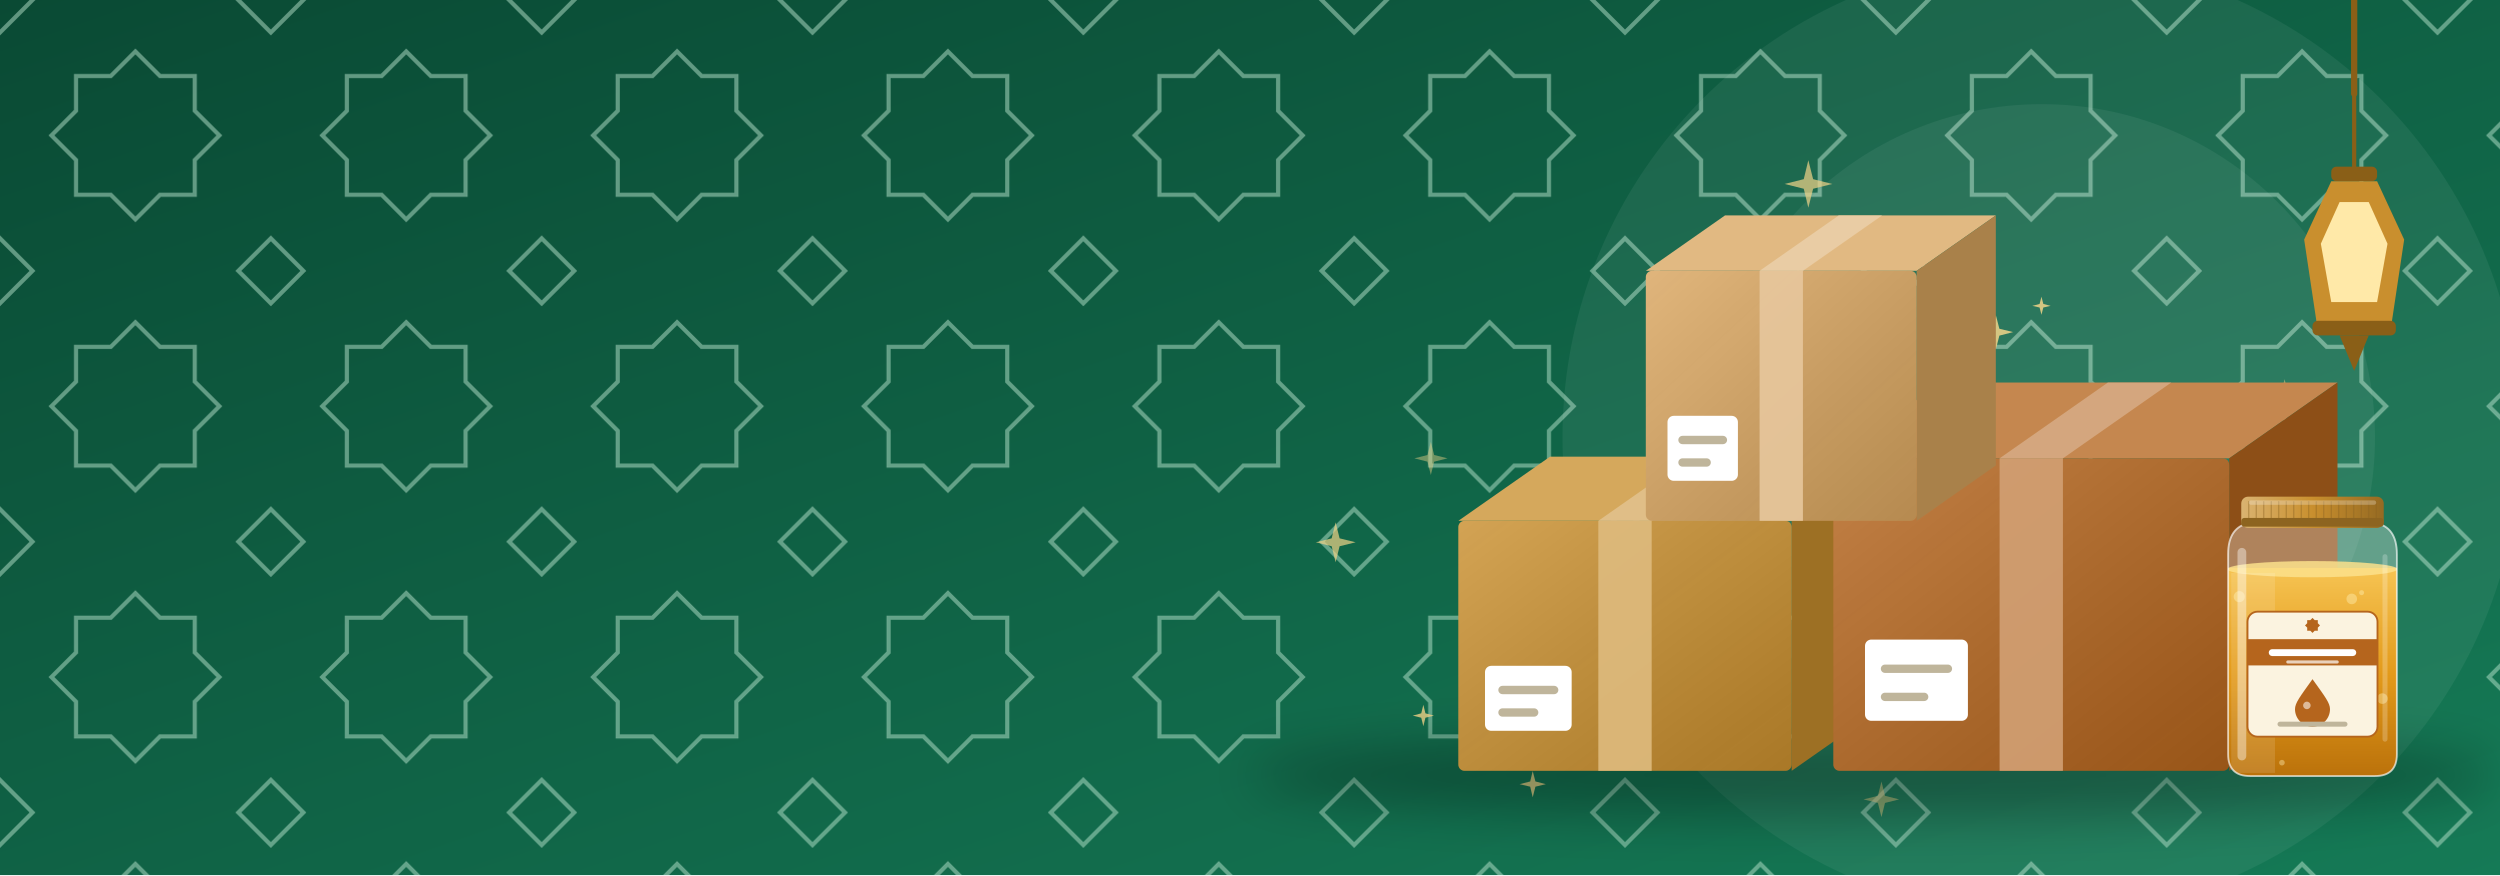
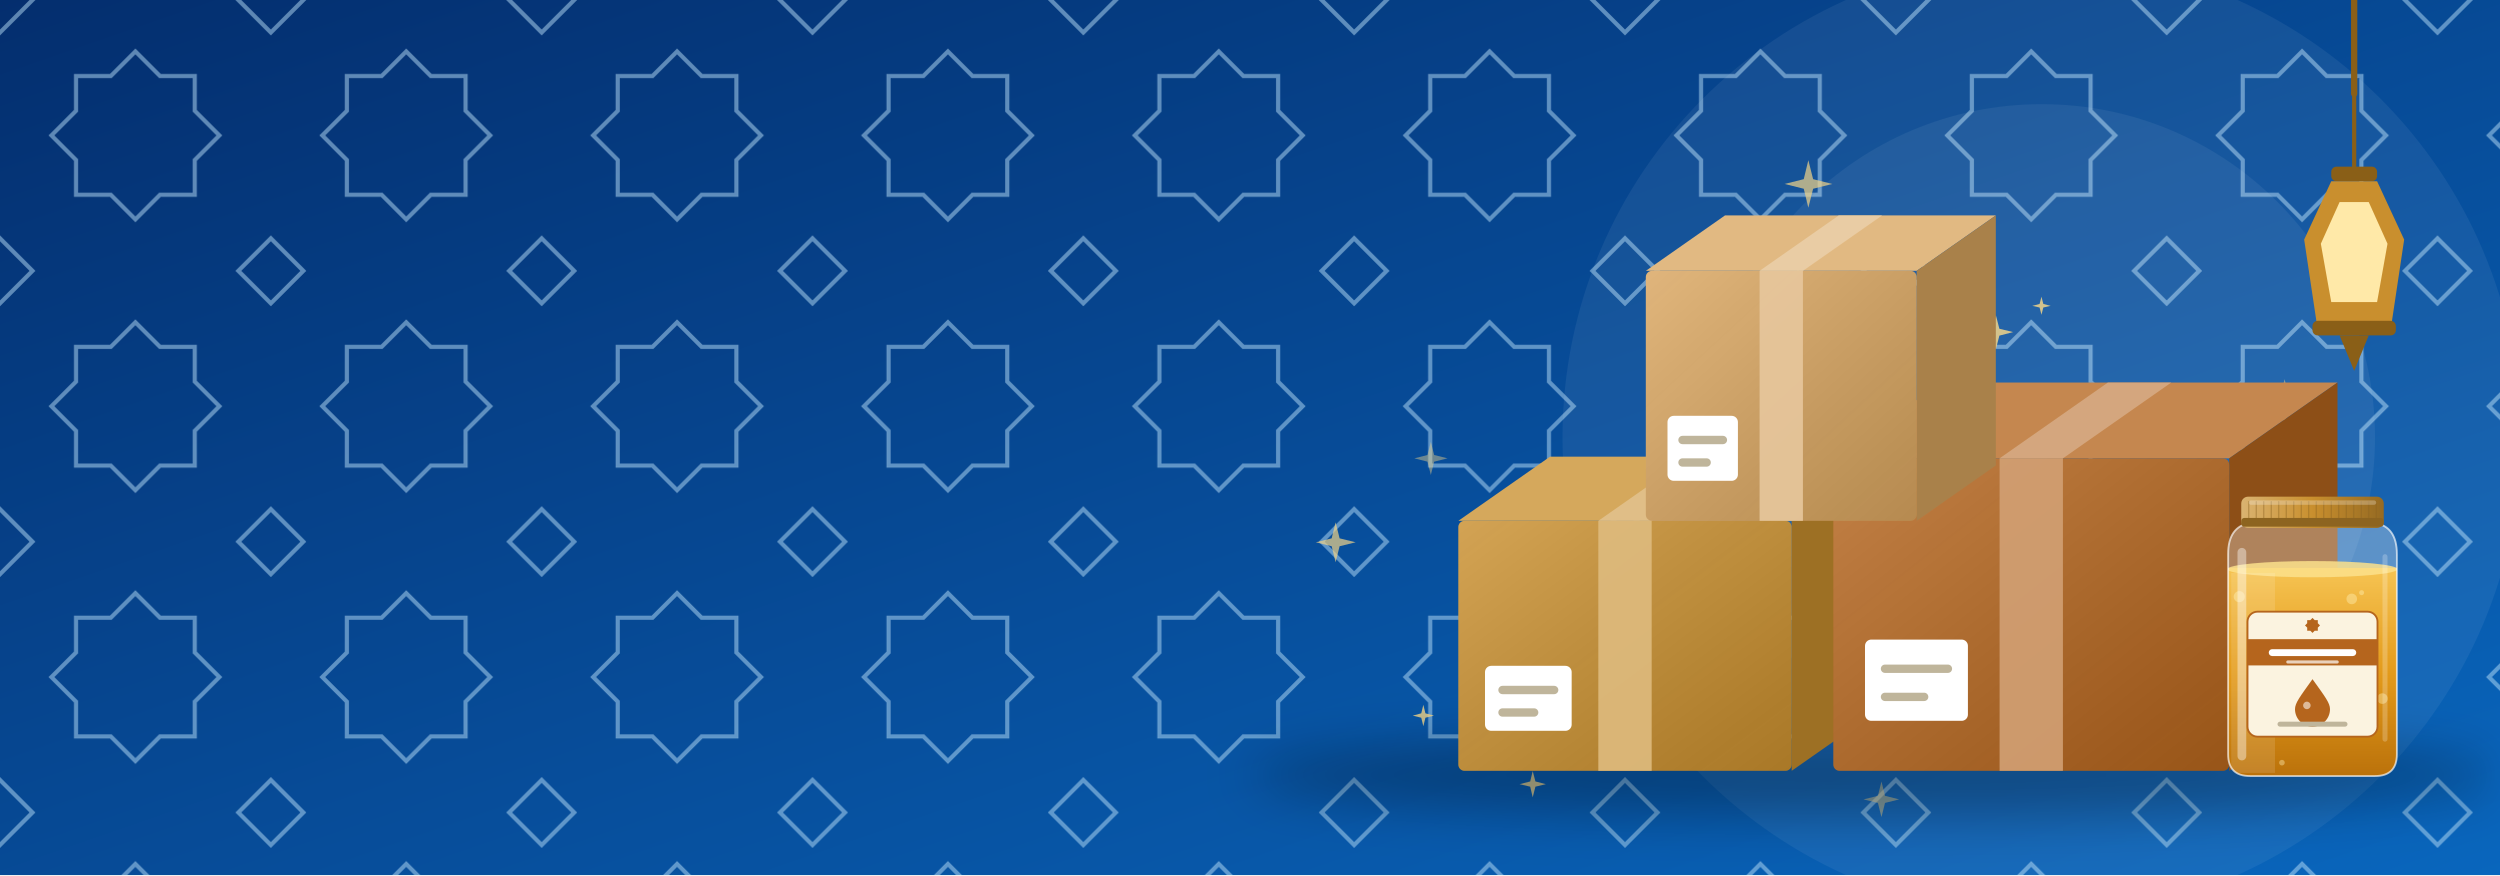
<svg xmlns="http://www.w3.org/2000/svg" viewBox="0 0 1200 420" width="1200" height="420">
  <defs>
    <linearGradient id="lg1" x1="0" y1="0" x2="1" y2="1">
-       <stop offset="0%" stop-color="#0A4A34" />
-       <stop offset="100%" stop-color="#157A56" />
+       <stop offset="0%" stop-color="#042E6E" />
+       <stop offset="100%" stop-color="#0966BD" />
    </linearGradient>
    <pattern id="pt2" width="130" height="130" patternUnits="userSpaceOnUse">
-       <g fill="none" stroke="#BFE8D2" stroke-width="2" opacity="0.48">
+       <g fill="none" stroke="#BFE3FA" stroke-width="2" opacity="0.48">
        <polygon points="65,24.7 76.8,36.5 93.5,36.5 93.5,53.2 105.3,65 93.5,76.8 93.5,93.5 76.8,93.5 65,105.3 53.2,93.5 36.5,93.5 36.5,76.8 24.7,65 36.5,53.2 36.5,36.5 53.2,36.5" />
        <polygon points="0,-15.6 15.6,0 0,15.6 -15.6,0" />
        <polygon points="130,-15.6 145.6,0 130,15.6 114.4,0" />
        <polygon points="0,114.4 15.6,130 0,145.6 -15.6,130" />
        <polygon points="130,114.4 145.6,130 130,145.6 114.4,130" />
      </g>
    </pattern>
    <filter id="bl3" x="-40%" y="-60%" width="180%" height="220%">
      <feGaussianBlur stdDeviation="12" />
    </filter>
    <linearGradient id="lg4" x1="0" y1="0" x2="1" y2="1">
      <stop offset="0%" stop-color="#fff" stop-opacity="0.18" />
      <stop offset="100%" stop-color="#000" stop-opacity="0.16" />
    </linearGradient>
    <linearGradient id="lg5" x1="0" y1="0" x2="1" y2="1">
      <stop offset="0%" stop-color="#fff" stop-opacity="0.18" />
      <stop offset="100%" stop-color="#000" stop-opacity="0.16" />
    </linearGradient>
    <linearGradient id="lg6" x1="0" y1="0" x2="1" y2="1">
      <stop offset="0%" stop-color="#fff" stop-opacity="0.18" />
      <stop offset="100%" stop-color="#000" stop-opacity="0.16" />
    </linearGradient>
    <clipPath id="cp7">
      <path d="M300 250 L500 250 Q535 256 535 300 L535 620 Q535 655 500 655 L300 655 Q265 655 265 620 L265 300 Q265 256 300 250 Z" fill="#000" />
    </clipPath>
    <linearGradient id="lg8" x1="0" y1="0" x2="0" y2="1">
      <stop offset="0%" stop-color="#F6C453" />
      <stop offset="50%" stop-color="#E39A1A" />
      <stop offset="100%" stop-color="#B9700A" />
    </linearGradient>
    <linearGradient id="lg9" x1="0" y1="0" x2="1" y2="0">
      <stop offset="0%" stop-color="#dab371" />
      <stop offset="50%" stop-color="#C98F2E" />
      <stop offset="100%" stop-color="#956a22" />
    </linearGradient>
  </defs>
  <rect x="0" y="0" width="1200" height="420" rx="0" fill="url(#lg1)" />
  <rect x="0" y="0" width="1200" height="420" rx="0" fill="url(#pt2)" />
  <circle cx="980" cy="210" r="230" fill="#fff" opacity=".06" />
  <circle cx="980" cy="210" r="160" fill="#fff" opacity=".06" />
  <polygon points="683.2,338.3 684.2,342.4 688.3,343.5 684.2,344.5 683.2,348.6 682.2,344.5 678.1,343.5 682.2,342.4" fill="#F2D488" opacity="0.811" />
  <polygon points="1008.8,275.7 1010,280.6 1014.9,281.8 1010,283 1008.8,287.9 1007.6,283 1002.7,281.8 1007.6,280.6" fill="#F2D488" opacity="0.86" />
  <polygon points="641.1,250.7 643,258.4 650.7,260.3 643,262.2 641.1,269.9 639.2,262.2 631.6,260.3 639.2,258.4" fill="#F2D488" opacity="0.694" />
  <polygon points="735.7,370.1 737,375.1 742,376.4 737,377.6 735.7,382.7 734.5,377.6 729.4,376.4 734.5,375.1" fill="#F2D488" opacity="0.765" />
  <polygon points="958,151.2 959.7,157.8 966.3,159.4 959.7,161.1 958,167.7 956.4,161.1 949.7,159.4 956.4,157.8" fill="#F2D488" opacity="0.849" />
  <polygon points="1096.6,182 1098.8,190.8 1107.6,193 1098.8,195.2 1096.6,204 1094.5,195.2 1085.7,193 1094.5,190.8" fill="#F2D488" opacity="0.495" />
  <polygon points="979.9,142.4 980.8,145.9 984.3,146.8 980.8,147.6 979.9,151.1 979,147.6 975.5,146.8 979,145.9" fill="#F2D488" opacity="0.838" />
  <polygon points="686.8,212.1 688.4,218.4 694.8,220 688.4,221.6 686.8,228 685.2,221.6 678.9,220 685.2,218.4" fill="#F2D488" opacity="0.437" />
  <polygon points="1077.2,281.8 1078.3,286.3 1082.8,287.4 1078.3,288.5 1077.2,293 1076.1,288.5 1071.6,287.4 1076.1,286.3" fill="#F2D488" opacity="0.434" />
  <polygon points="863.1,128.4 864.9,135.9 872.3,137.7 864.9,139.5 863.1,147 861.2,139.5 853.8,137.7 861.2,135.9" fill="#F2D488" opacity="0.546" />
  <polygon points="903.1,375.1 904.8,382 911.6,383.7 904.8,385.4 903.1,392.2 901.4,385.4 894.5,383.7 901.4,382" fill="#F2D488" opacity="0.48" />
  <polygon points="880.9,135.3 882.5,142 889.2,143.6 882.5,145.3 880.9,151.9 879.2,145.3 872.6,143.6 879.2,142" fill="#F2D488" opacity="0.8" />
  <polygon points="917.8,244.9 919.4,251.6 926,253.2 919.4,254.8 917.8,261.5 916.1,254.8 909.5,253.2 916.1,251.6" fill="#F2D488" opacity="0.728" />
  <polygon points="868,76.9 870.3,86 879.5,88.3 870.3,90.6 868,99.7 865.8,90.6 856.6,88.3 865.8,86" fill="#F2D488" opacity="0.698" />
  <ellipse cx="900" cy="372" rx="300" ry="20" fill="#000" opacity=".28" filter="url(#bl3)" />
  <polygon points="700,250 860,250 904,219.2 744,219.2" fill="#d5a85c" />
  <polygon points="860,250 904,219.2 904,339.2 860,370" fill="#9d7024" />
  <rect x="700" y="250" width="160" height="120" rx="3" fill="#C98F2E" />
  <rect x="700" y="250" width="160" height="120" rx="3" fill="url(#lg4)" />
  <rect x="767.2" y="250" width="25.6" height="120" rx="0" fill="#deba7d" opacity=".9" />
  <polygon points="767.2,250 792.8,250 836.8,219.2 811.2,219.2" fill="#e1c18c" opacity=".9" />
  <rect x="712.8" y="319.6" width="41.6" height="31.2" rx="3" fill="#fff" />
  <rect x="719.2" y="329.2" width="28.8" height="4" rx="2" fill="#BFB59B" />
  <rect x="719.2" y="340" width="19.2" height="4" rx="2" fill="#BFB59B" />
  <polygon points="880,220 1070,220 1122,183.6 932,183.6" fill="#c5874f" />
  <polygon points="1070,220 1122,183.6 1122,333.6 1070,370" fill="#8d4f17" />
  <rect x="880" y="220" width="190" height="150" rx="3" fill="#B5651D" />
  <rect x="880" y="220" width="190" height="150" rx="3" fill="url(#lg5)" />
  <rect x="959.8" y="220" width="30.4" height="150" rx="0" fill="#d1a073" opacity=".9" />
  <polygon points="959.8,220 990.2,220 1042.2,183.6 1011.8,183.6" fill="#d6aa83" opacity=".9" />
  <rect x="895.2" y="307" width="49.4" height="39" rx="3" fill="#fff" />
  <rect x="902.8" y="319" width="34.2" height="4" rx="2" fill="#BFB59B" />
  <rect x="902.8" y="332.5" width="22.8" height="4" rx="2" fill="#BFB59B" />
  <polygon points="790,130 920,130 958,103.4 828,103.4" fill="#e1b982" />
  <polygon points="920,130 958,103.4 958,223.4 920,250" fill="#a9814a" />
  <rect x="790" y="130" width="130" height="120" rx="3" fill="#D9A55F" />
  <rect x="790" y="130" width="130" height="120" rx="3" fill="url(#lg6)" />
  <rect x="844.6" y="130" width="20.8" height="120" rx="0" fill="#e7c79c" opacity=".9" />
  <polygon points="844.6,130 865.4,130 903.4,103.4 882.6,103.4" fill="#eacea7" opacity=".9" />
  <rect x="800.4" y="199.6" width="33.8" height="31.2" rx="3" fill="#fff" />
  <rect x="805.6" y="209.2" width="23.4" height="4" rx="2" fill="#BFB59B" />
  <rect x="805.6" y="220" width="15.6" height="4" rx="2" fill="#BFB59B" />
  <g transform="translate(1110 374) rotate(0) scale(0.3) translate(-400 -660)">
    <path d="M300 250 L500 250 Q535 256 535 300 L535 620 Q535 655 500 655 L300 655 Q265 655 265 620 L265 300 Q265 256 300 250 Z" fill="#fff" opacity=".3" />
    <g clip-path="url(#cp7)">
      <rect x="265" y="322" width="270" height="340" rx="0" fill="url(#lg8)" />
      <ellipse cx="400" cy="324" rx="136" ry="13" fill="#FBE08B" opacity=".85" />
      <circle cx="282.8" cy="368" r="8.9" fill="#FFF2B8" opacity=".4" />
      <circle cx="447.8" cy="501.2" r="5.4" fill="#FFF2B8" opacity=".4" />
      <circle cx="391.9" cy="419.6" r="6.3" fill="#FFF2B8" opacity=".4" />
      <circle cx="455.2" cy="424.8" r="3.9" fill="#FFF2B8" opacity=".4" />
      <circle cx="463.4" cy="500.3" r="4.2" fill="#FFF2B8" opacity=".4" />
      <circle cx="368.3" cy="435" r="6.2" fill="#FFF2B8" opacity=".4" />
      <circle cx="351.1" cy="633.6" r="4.5" fill="#FFF2B8" opacity=".4" />
      <circle cx="490.7" cy="405.3" r="3.9" fill="#FFF2B8" opacity=".4" />
      <circle cx="317.1" cy="434.4" r="6.3" fill="#FFF2B8" opacity=".4" />
      <circle cx="462.8" cy="371.6" r="8.5" fill="#FFF2B8" opacity=".4" />
      <circle cx="412.9" cy="530.3" r="7.1" fill="#FFF2B8" opacity=".4" />
      <circle cx="511.8" cy="531.1" r="8.5" fill="#FFF2B8" opacity=".4" />
      <circle cx="478.6" cy="361.6" r="4" fill="#FFF2B8" opacity=".4" />
      <circle cx="365.7" cy="473.3" r="3.1" fill="#FFF2B8" opacity=".4" />
      <circle cx="301.1" cy="572.7" r="5.2" fill="#FFF2B8" opacity=".4" />
      <circle cx="382.4" cy="485.9" r="8.7" fill="#FFF2B8" opacity=".4" />
      <rect x="270" y="330" width="70" height="320" rx="0" fill="#fff" opacity=".12" />
    </g>
    <path d="M300 250 L500 250 Q535 256 535 300 L535 620 Q535 655 500 655 L300 655 Q265 655 265 620 L265 300 Q265 256 300 250 Z" fill="none" stroke="#fff" stroke-width="3" opacity=".65" />
    <rect x="280" y="290" width="14" height="340" rx="7" fill="#fff" opacity=".4" />
    <rect x="512" y="300" width="8" height="300" rx="4" fill="#fff" opacity=".22" />
    <rect x="286" y="208" width="228" height="50" rx="11" fill="url(#lg9)" />
    <line x1="298" y1="216" x2="298" y2="250" stroke="#8d6420" stroke-width="2" stroke-linecap="round" opacity=".45" />
    <line x1="310" y1="216" x2="310" y2="250" stroke="#8d6420" stroke-width="2" stroke-linecap="round" opacity=".45" />
    <line x1="322" y1="216" x2="322" y2="250" stroke="#8d6420" stroke-width="2" stroke-linecap="round" opacity=".45" />
    <line x1="334" y1="216" x2="334" y2="250" stroke="#8d6420" stroke-width="2" stroke-linecap="round" opacity=".45" />
    <line x1="346" y1="216" x2="346" y2="250" stroke="#8d6420" stroke-width="2" stroke-linecap="round" opacity=".45" />
    <line x1="358" y1="216" x2="358" y2="250" stroke="#8d6420" stroke-width="2" stroke-linecap="round" opacity=".45" />
    <line x1="370" y1="216" x2="370" y2="250" stroke="#8d6420" stroke-width="2" stroke-linecap="round" opacity=".45" />
    <line x1="382" y1="216" x2="382" y2="250" stroke="#8d6420" stroke-width="2" stroke-linecap="round" opacity=".45" />
    <line x1="394" y1="216" x2="394" y2="250" stroke="#8d6420" stroke-width="2" stroke-linecap="round" opacity=".45" />
    <line x1="406" y1="216" x2="406" y2="250" stroke="#8d6420" stroke-width="2" stroke-linecap="round" opacity=".45" />
    <line x1="418" y1="216" x2="418" y2="250" stroke="#8d6420" stroke-width="2" stroke-linecap="round" opacity=".45" />
    <line x1="430" y1="216" x2="430" y2="250" stroke="#8d6420" stroke-width="2" stroke-linecap="round" opacity=".45" />
    <line x1="442" y1="216" x2="442" y2="250" stroke="#8d6420" stroke-width="2" stroke-linecap="round" opacity=".45" />
    <line x1="454" y1="216" x2="454" y2="250" stroke="#8d6420" stroke-width="2" stroke-linecap="round" opacity=".45" />
    <line x1="466" y1="216" x2="466" y2="250" stroke="#8d6420" stroke-width="2" stroke-linecap="round" opacity=".45" />
    <line x1="478" y1="216" x2="478" y2="250" stroke="#8d6420" stroke-width="2" stroke-linecap="round" opacity=".45" />
    <line x1="490" y1="216" x2="490" y2="250" stroke="#8d6420" stroke-width="2" stroke-linecap="round" opacity=".45" />
    <line x1="502" y1="216" x2="502" y2="250" stroke="#8d6420" stroke-width="2" stroke-linecap="round" opacity=".45" />
    <rect x="286" y="242" width="228" height="14" rx="5" fill="#8d6420" />
    <rect x="298" y="214" width="204" height="7" rx="3.5" fill="#fff" opacity=".25" />
    <rect x="296" y="392" width="208" height="200" rx="16" fill="#FBF3E0" />
    <rect x="296" y="392" width="208" height="200" rx="16" fill="none" stroke="#B5651D" stroke-width="3" />
    <polygon points="400,402 403.5,405.5 408.5,405.5 408.5,410.5 412,414 408.5,417.5 408.5,422.5 403.5,422.5 400,426 396.5,422.5 391.5,422.5 391.5,417.5 388,414 391.5,410.5 391.5,405.5 396.5,405.5" fill="#B5651D" />
    <rect x="296" y="436" width="208" height="42" rx="0" fill="#B5651D" />
    <rect x="330" y="452" width="140" height="11" rx="5.5" fill="#fff" />
    <rect x="358" y="470" width="84" height="5" rx="2.5" fill="#fff" opacity=".7" />
    <path d="M400 500 C380 528 372 538 372 548 A28 28 0 0 0 428 548 C428 538 420 528 400 500Z" fill="#B5651D" />
    <circle cx="391" cy="542" r="6" fill="#fff" opacity=".55" />
    <rect x="344" y="568" width="112" height="8" rx="4" fill="#BFB59B" />
  </g>
  <line x1="1130" y1="0" x2="1130" y2="45" stroke="#8A5F17" stroke-width="3" stroke-linecap="round" />
  <path d="M1130 45 V80" fill="none" stroke="#8A5F17" stroke-width="2" stroke-linecap="round" stroke-linejoin="round" />
  <rect x="1119" y="80" width="22" height="7" rx="2.5" fill="#8A5F17" />
  <path d="M1119 87 L1106 115 L1112 155 L1148 155 L1154 115 L1141 87Z" fill="#C98F2E" />
  <path d="M1123 97 L1114 117 L1119 145 L1141 145 L1146 117 L1137 97Z" fill="#FFE9A8" />
  <rect x="1110" y="154" width="40" height="7" rx="2.5" fill="#8A5F17" />
  <path d="M1123 161 L1130 178 L1137 161Z" fill="#8A5F17" />
</svg>
